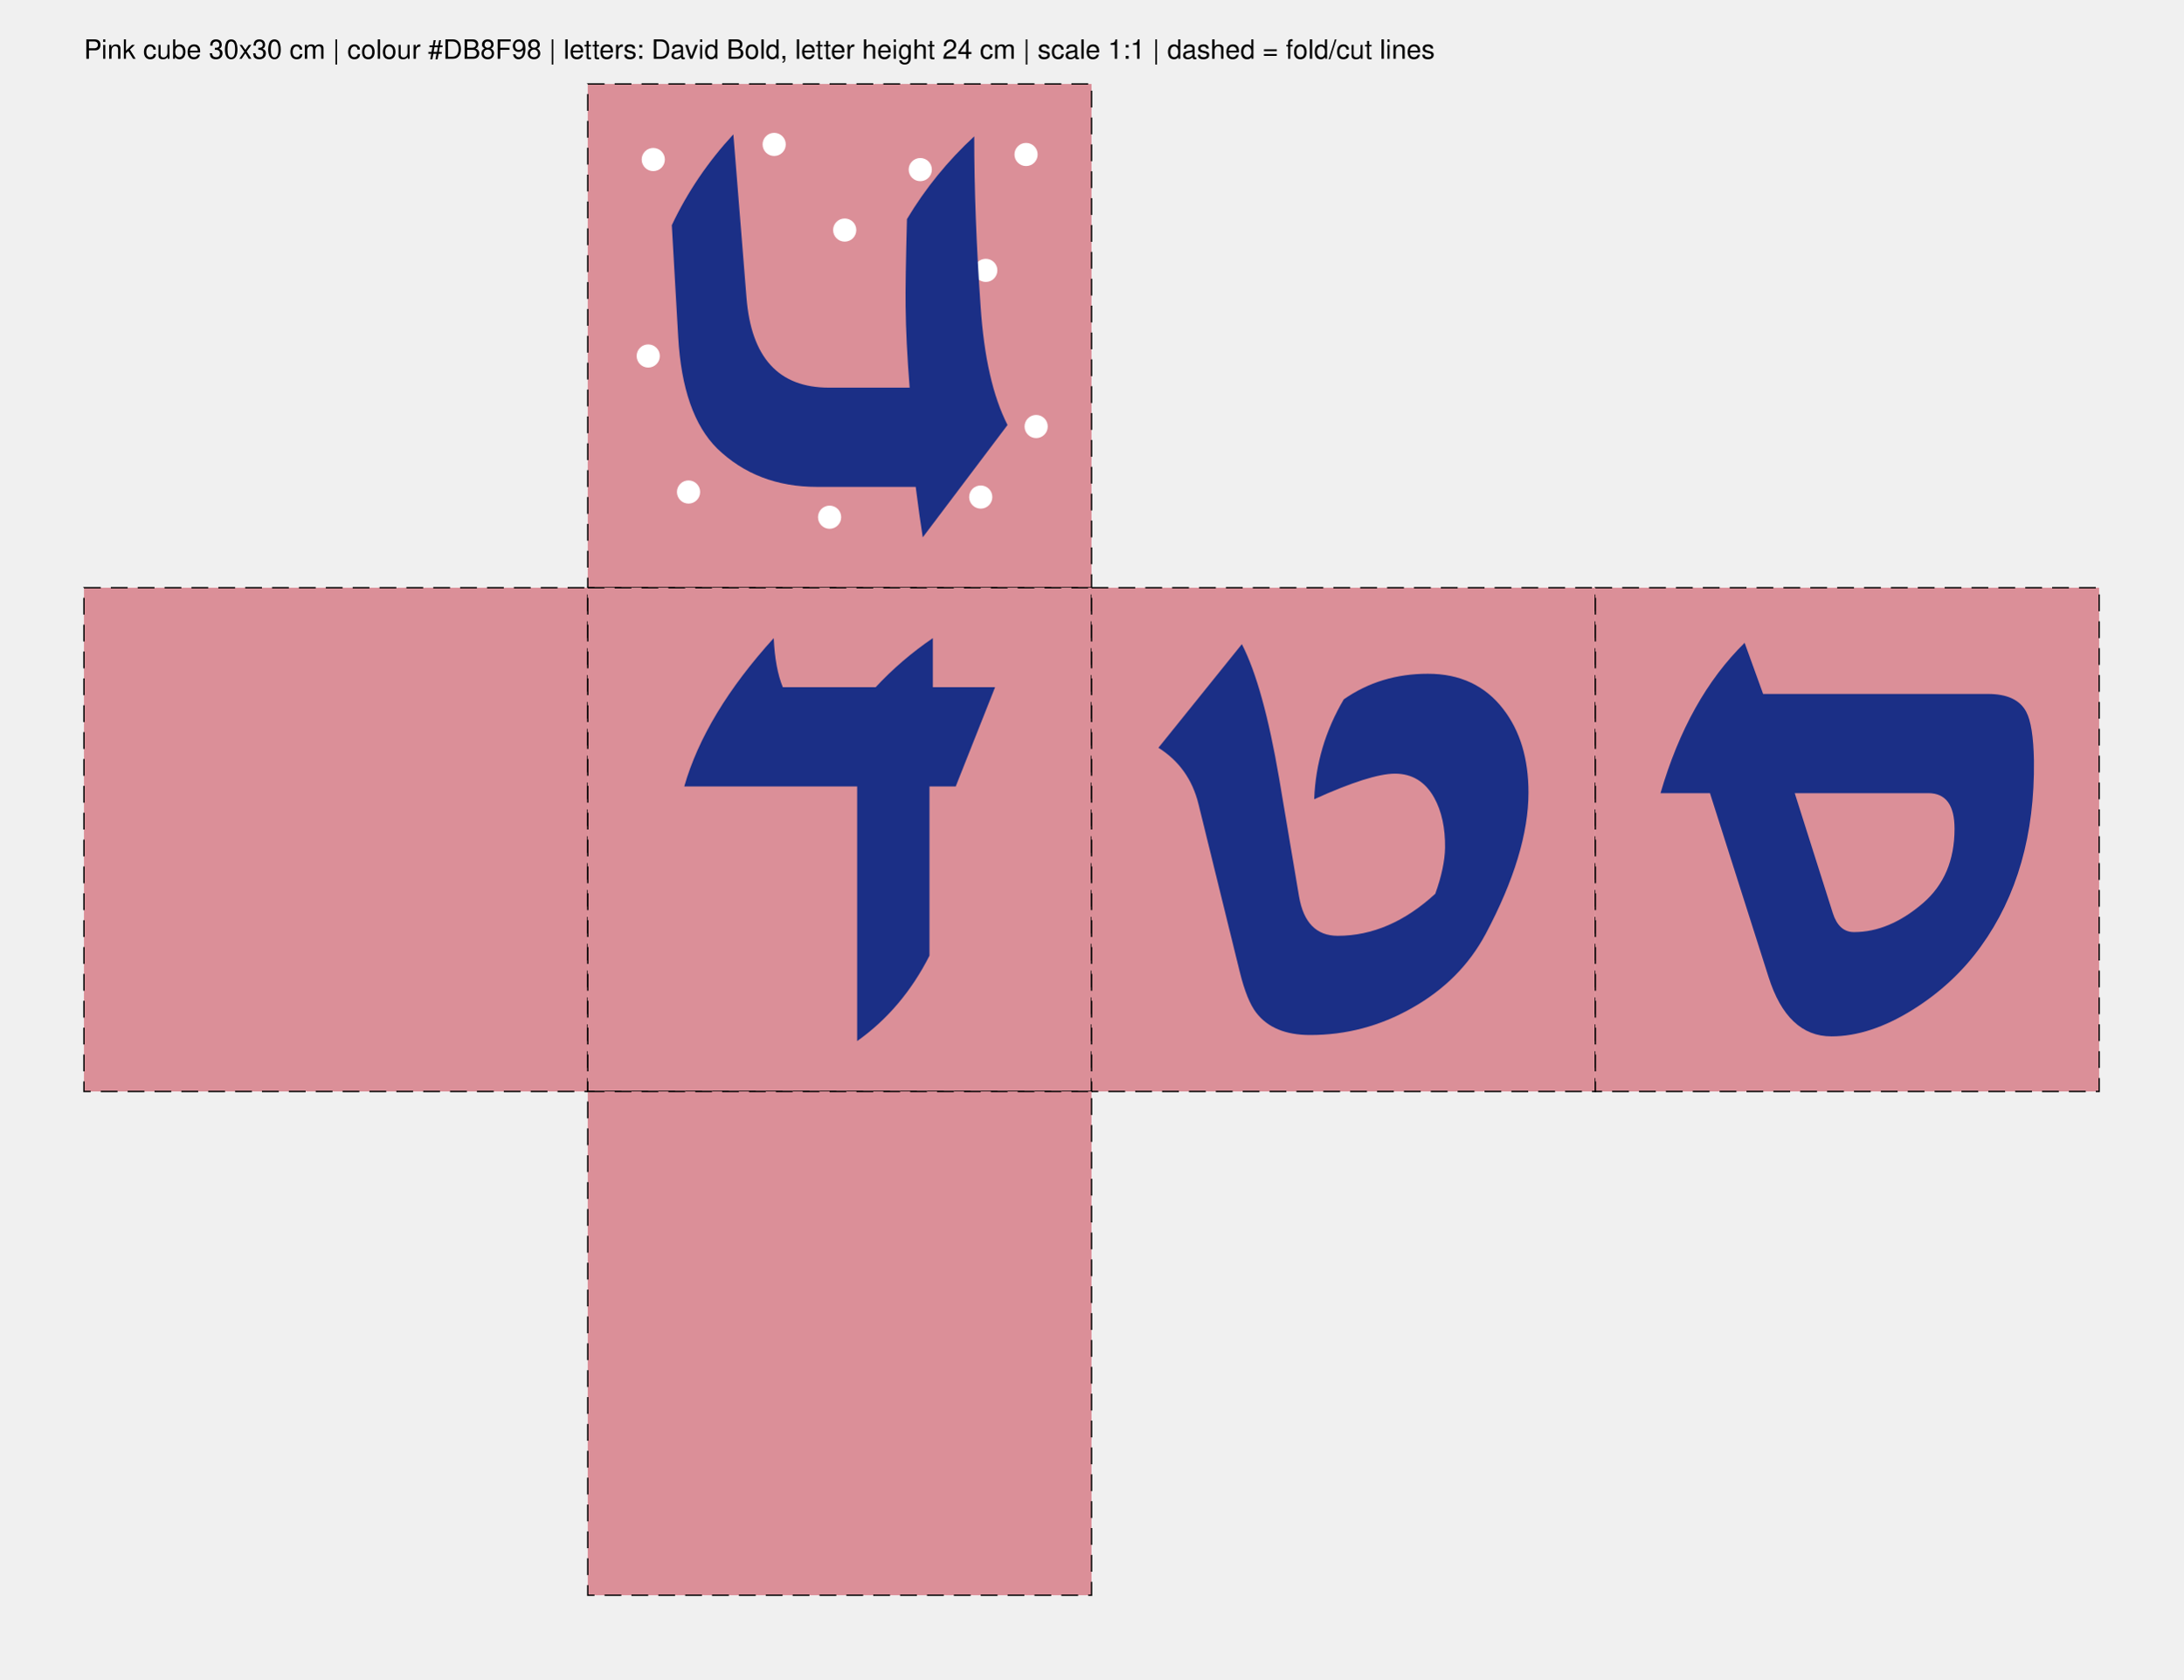
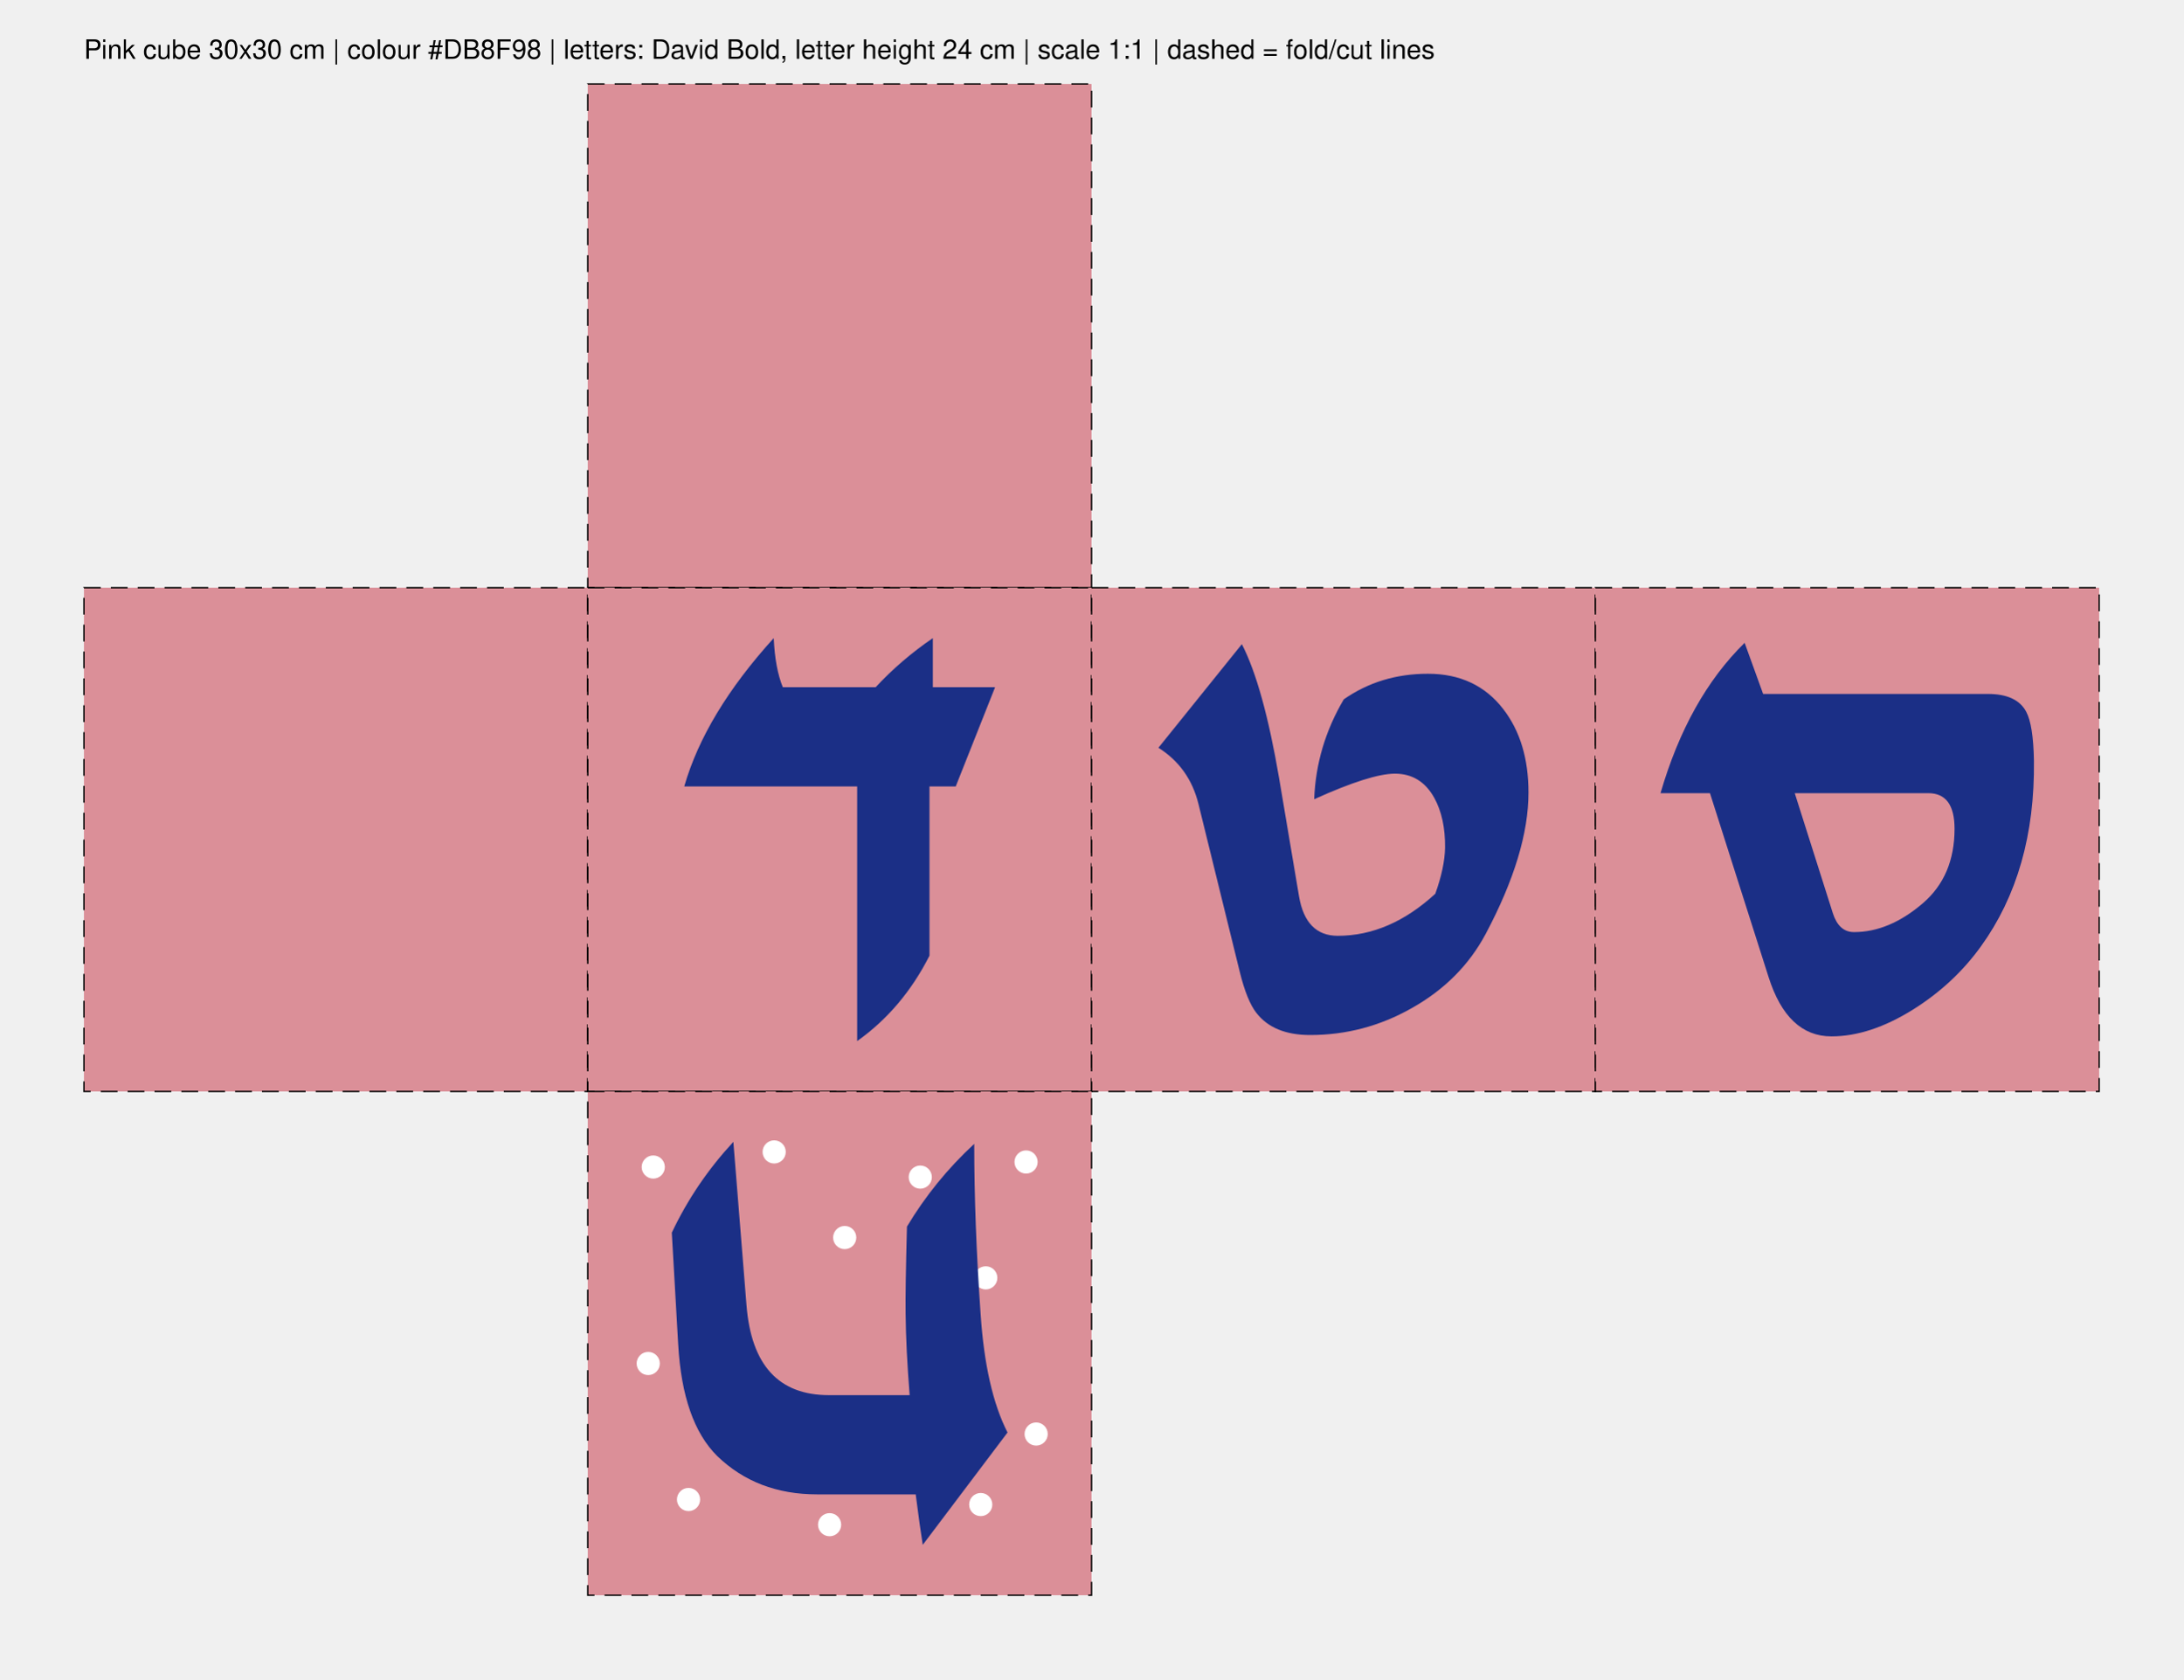
<svg xmlns="http://www.w3.org/2000/svg" width="130cm" height="100cm" viewBox="0 0 130 100">
  <rect x="35" y="5" width="30" height="30" fill="#db8f98" stroke="#000" stroke-width="0.08" stroke-dasharray="1 0.6" />
-   <circle cx="38.90" cy="9.50" r="0.69" fill="#fff" />
-   <circle cx="46.10" cy="8.60" r="0.69" fill="#fff" />
-   <circle cx="54.80" cy="10.10" r="0.69" fill="#fff" />
-   <circle cx="61.10" cy="9.20" r="0.69" fill="#fff" />
-   <circle cx="41.60" cy="15.20" r="0.69" fill="#fff" />
-   <circle cx="50.30" cy="13.70" r="0.69" fill="#fff" />
-   <circle cx="58.70" cy="16.10" r="0.69" fill="#fff" />
-   <circle cx="38.60" cy="21.20" r="0.69" fill="#fff" />
-   <circle cx="44.90" cy="23.30" r="0.69" fill="#fff" />
-   <circle cx="56.90" cy="22.70" r="0.69" fill="#fff" />
-   <circle cx="61.70" cy="25.40" r="0.69" fill="#fff" />
-   <circle cx="41.00" cy="29.30" r="0.69" fill="#fff" />
-   <circle cx="49.40" cy="30.80" r="0.69" fill="#fff" />
-   <circle cx="58.40" cy="29.60" r="0.69" fill="#fff" />
-   <path d="M1053 213Q983 65 870 -57L831 428Q810 696 586 696H346Q357 558 358 453Q359 384 354 195Q272 58 154 -51Q154 185 135 455Q120 680 55 807L307 1141Q315 1092 328 991H621Q800 991 918 877Q1021 775 1034 545Z" fill="#1b2f86" transform="translate(50.000 20.000) rotate(180) scale(0.020033 -0.020033) translate(-554.00 -542.00)" />
  <rect x="5" y="35" width="30" height="30" fill="#db8f98" stroke="#000" stroke-width="0.08" stroke-dasharray="1 0.6" />
  <rect x="35" y="35" width="30" height="30" fill="#db8f98" stroke="#000" stroke-width="0.08" stroke-dasharray="1 0.6" />
  <path d="M969 991 852 696H774V193Q694 35 559 -61V696H45Q107 912 311 1137Q315 1047 338 991H614Q689 1072 784 1137V991Z" fill="#1b2f86" transform="translate(50.000 50.000) rotate(0) scale(0.020033 -0.020033) translate(-507.00 -538.00)" />
  <rect x="65" y="35" width="30" height="30" fill="#db8f98" stroke="#000" stroke-width="0.08" stroke-dasharray="1 0.6" />
  <path d="M1147 696Q1147 515 1020 276Q946 137 800 55Q659 -25 498 -25Q389 -25 338 41Q310 77 289 162L166 662Q139 771 47 829L295 1137Q359 1013 406 737L465 387Q485 270 580 270Q734 270 870 395Q898 473 899 532Q900 620 867 680Q827 752 750 752Q678 752 510 676Q516 834 598 973Q707 1049 848 1049Q991 1049 1072 944Q1147 847 1147 696Z" fill="#1b2f86" transform="translate(80.000 50.000) rotate(0) scale(0.020033 -0.020033) translate(-597.00 -556.00)" />
  <rect x="95" y="35" width="30" height="30" fill="#db8f98" stroke="#000" stroke-width="0.08" stroke-dasharray="1 0.6" />
  <path d="M1141 793Q1145 464 983 240Q903 129 782 53Q654 -27 539 -27Q408 -27 352 150L178 696H31Q113 978 281 1143L336 991H1004Q1090 991 1118 938Q1139 899 1141 793ZM905 590Q905 696 827 696H430L543 340Q561 283 606 283Q711 283 811 369Q905 450 905 590Z" fill="#1b2f86" transform="translate(110.000 50.000) rotate(0) scale(0.020033 -0.020033) translate(-586.05 -558.00)" />
  <rect x="35" y="65" width="30" height="30" fill="#db8f98" stroke="#000" stroke-width="0.08" stroke-dasharray="1 0.6" />
+   <circle cx="38.90" cy="69.50" r="0.69" fill="#fff" />
+   <circle cx="46.10" cy="68.60" r="0.69" fill="#fff" />
+   <circle cx="54.80" cy="70.10" r="0.69" fill="#fff" />
+   <circle cx="61.10" cy="69.20" r="0.69" fill="#fff" />
+   <circle cx="41.60" cy="75.20" r="0.69" fill="#fff" />
+   <circle cx="50.30" cy="73.70" r="0.69" fill="#fff" />
+   <circle cx="58.70" cy="76.10" r="0.69" fill="#fff" />
+   <circle cx="38.60" cy="81.20" r="0.69" fill="#fff" />
+   <circle cx="44.90" cy="83.30" r="0.69" fill="#fff" />
+   <circle cx="56.90" cy="82.70" r="0.69" fill="#fff" />
+   <circle cx="61.70" cy="85.40" r="0.69" fill="#fff" />
+   <circle cx="41.00" cy="89.30" r="0.69" fill="#fff" />
+   <circle cx="49.40" cy="90.80" r="0.69" fill="#fff" />
+   <circle cx="58.40" cy="89.60" r="0.69" fill="#fff" />
+   <path d="M1053 213Q983 65 870 -57L831 428Q810 696 586 696H346Q357 558 358 453Q359 384 354 195Q272 58 154 -51Q154 185 135 455Q120 680 55 807L307 1141Q315 1092 328 991H621Q800 991 918 877Q1021 775 1034 545Z" fill="#1b2f86" transform="translate(50.000 80.000) rotate(180) scale(0.020033 -0.020033) translate(-554.00 -542.00)" />
  <text x="5" y="3.5" font-size="1.6" font-family="Helvetica" fill="#000">Pink cube 30x30 cm | colour #DB8F98 | letters: David Bold, letter height 24 cm | scale 1:1 | dashed = fold/cut lines</text>
</svg>
